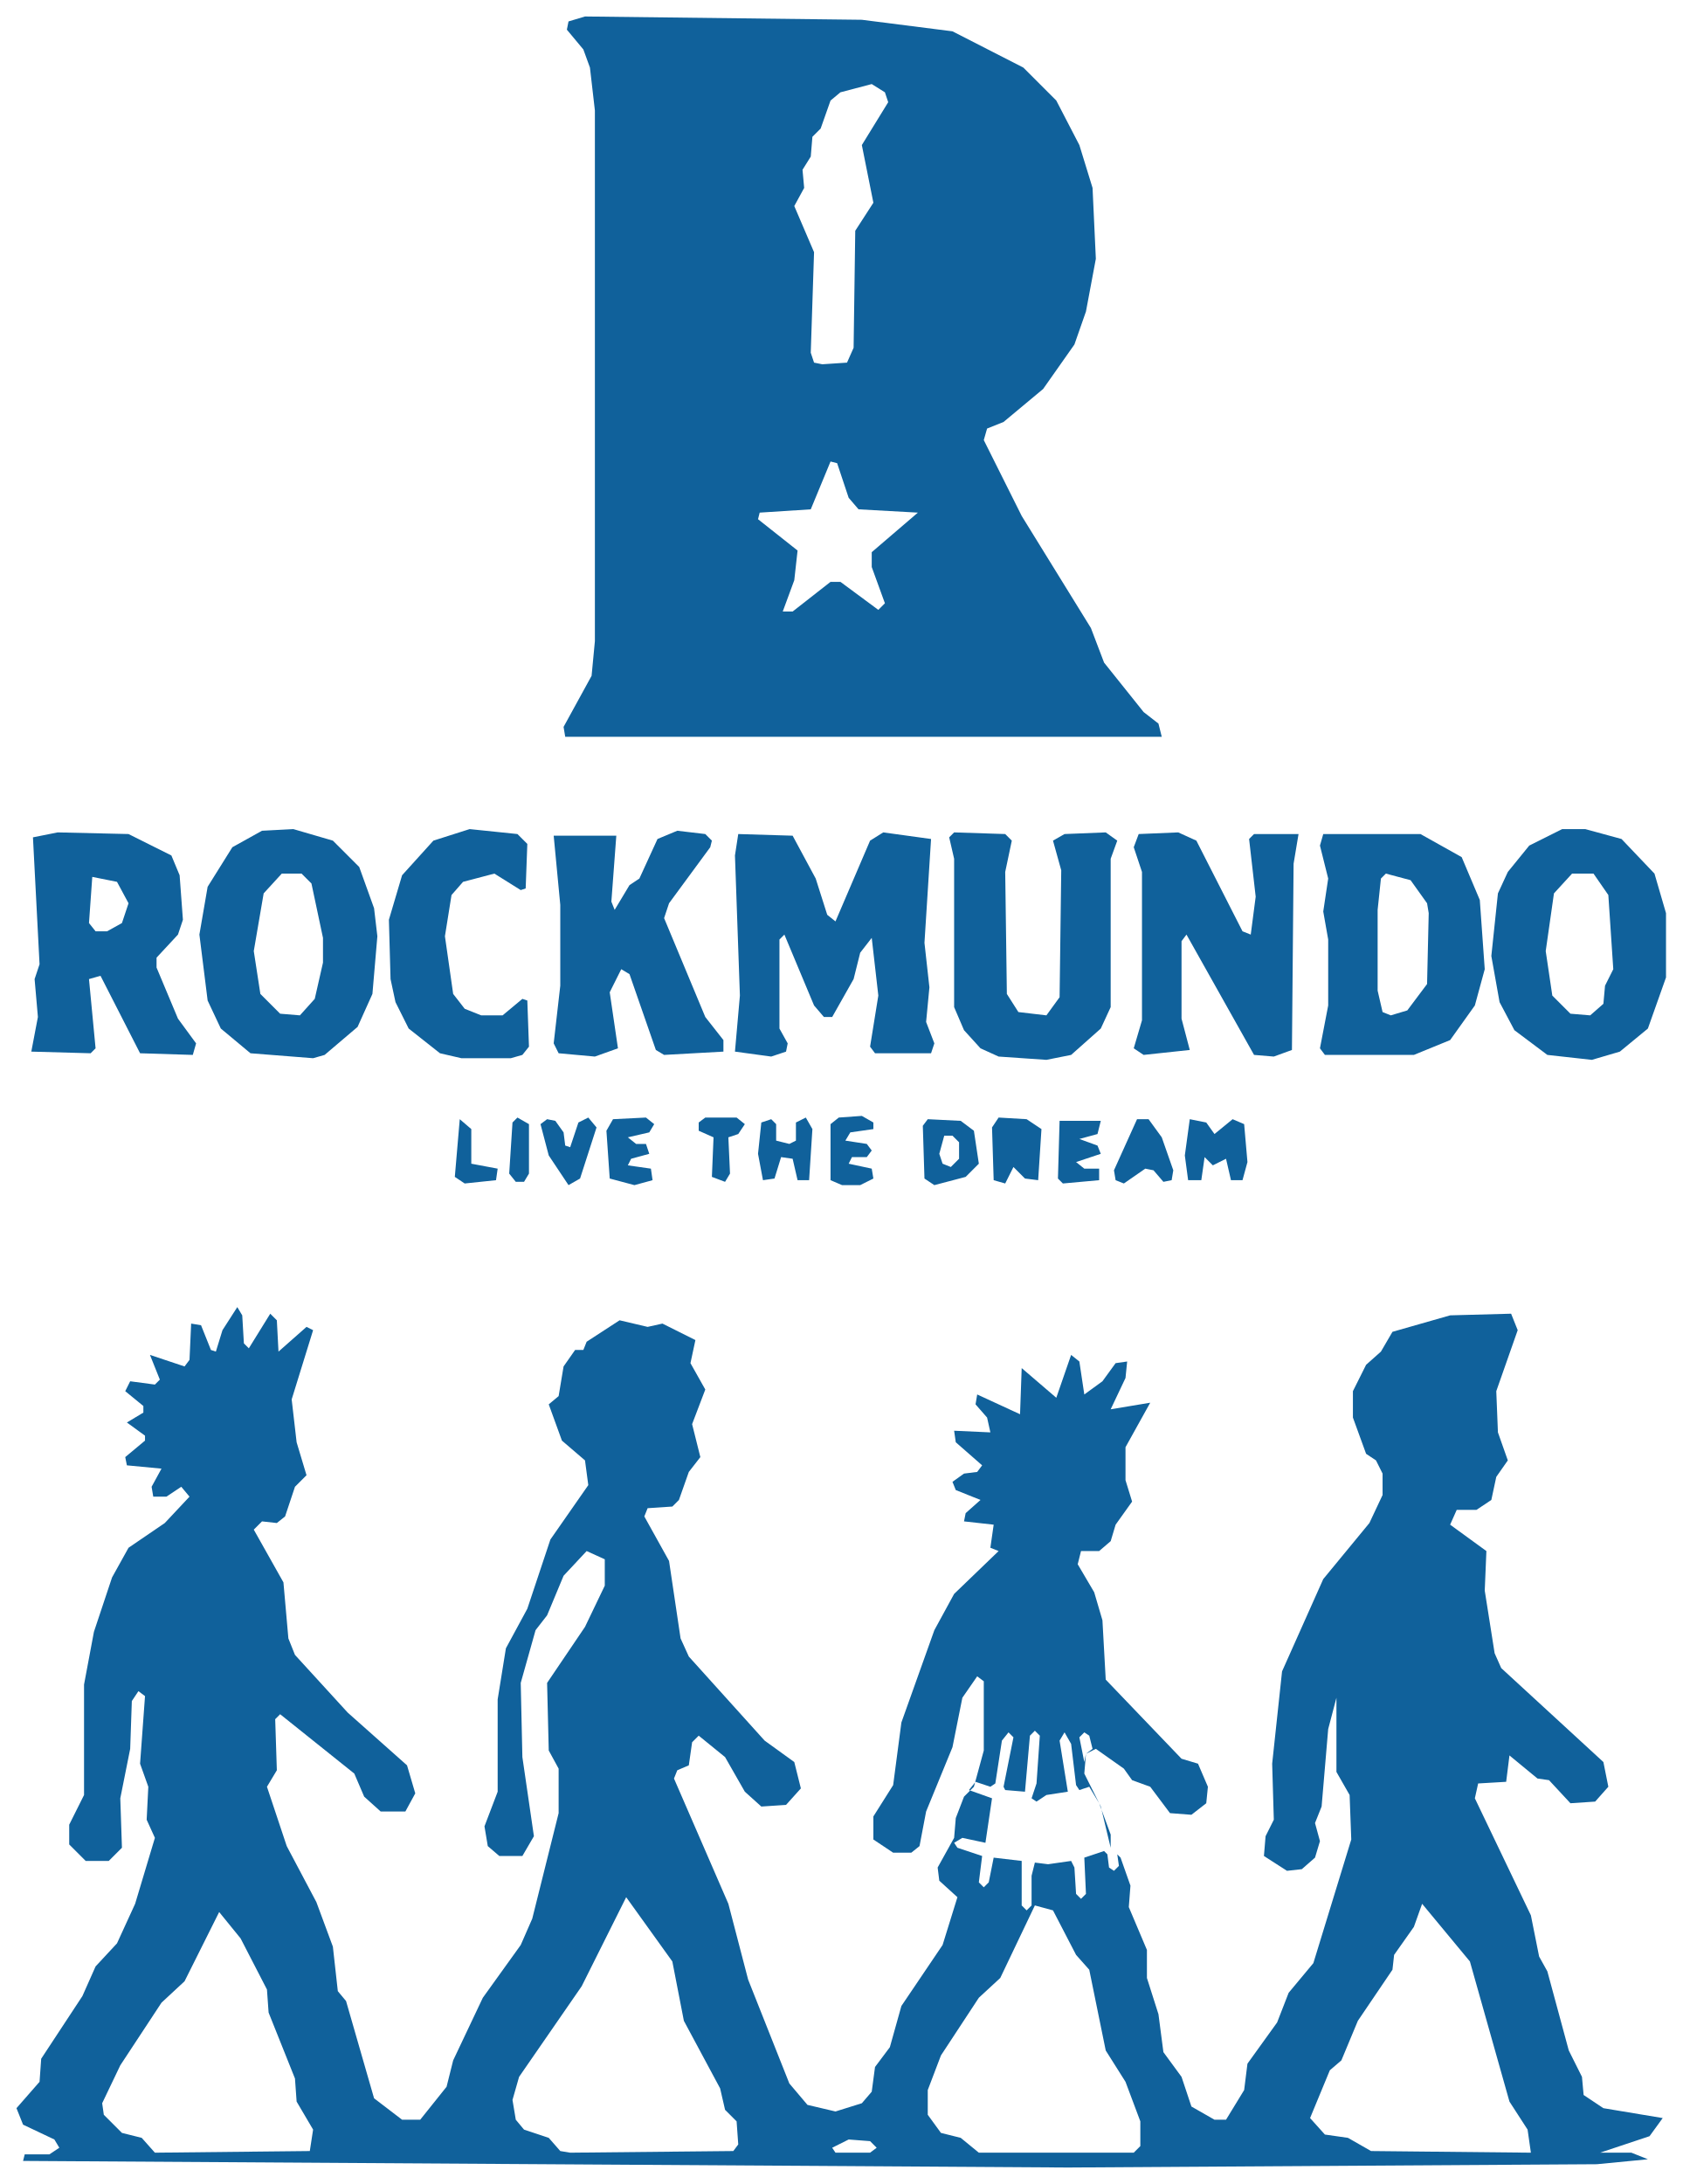
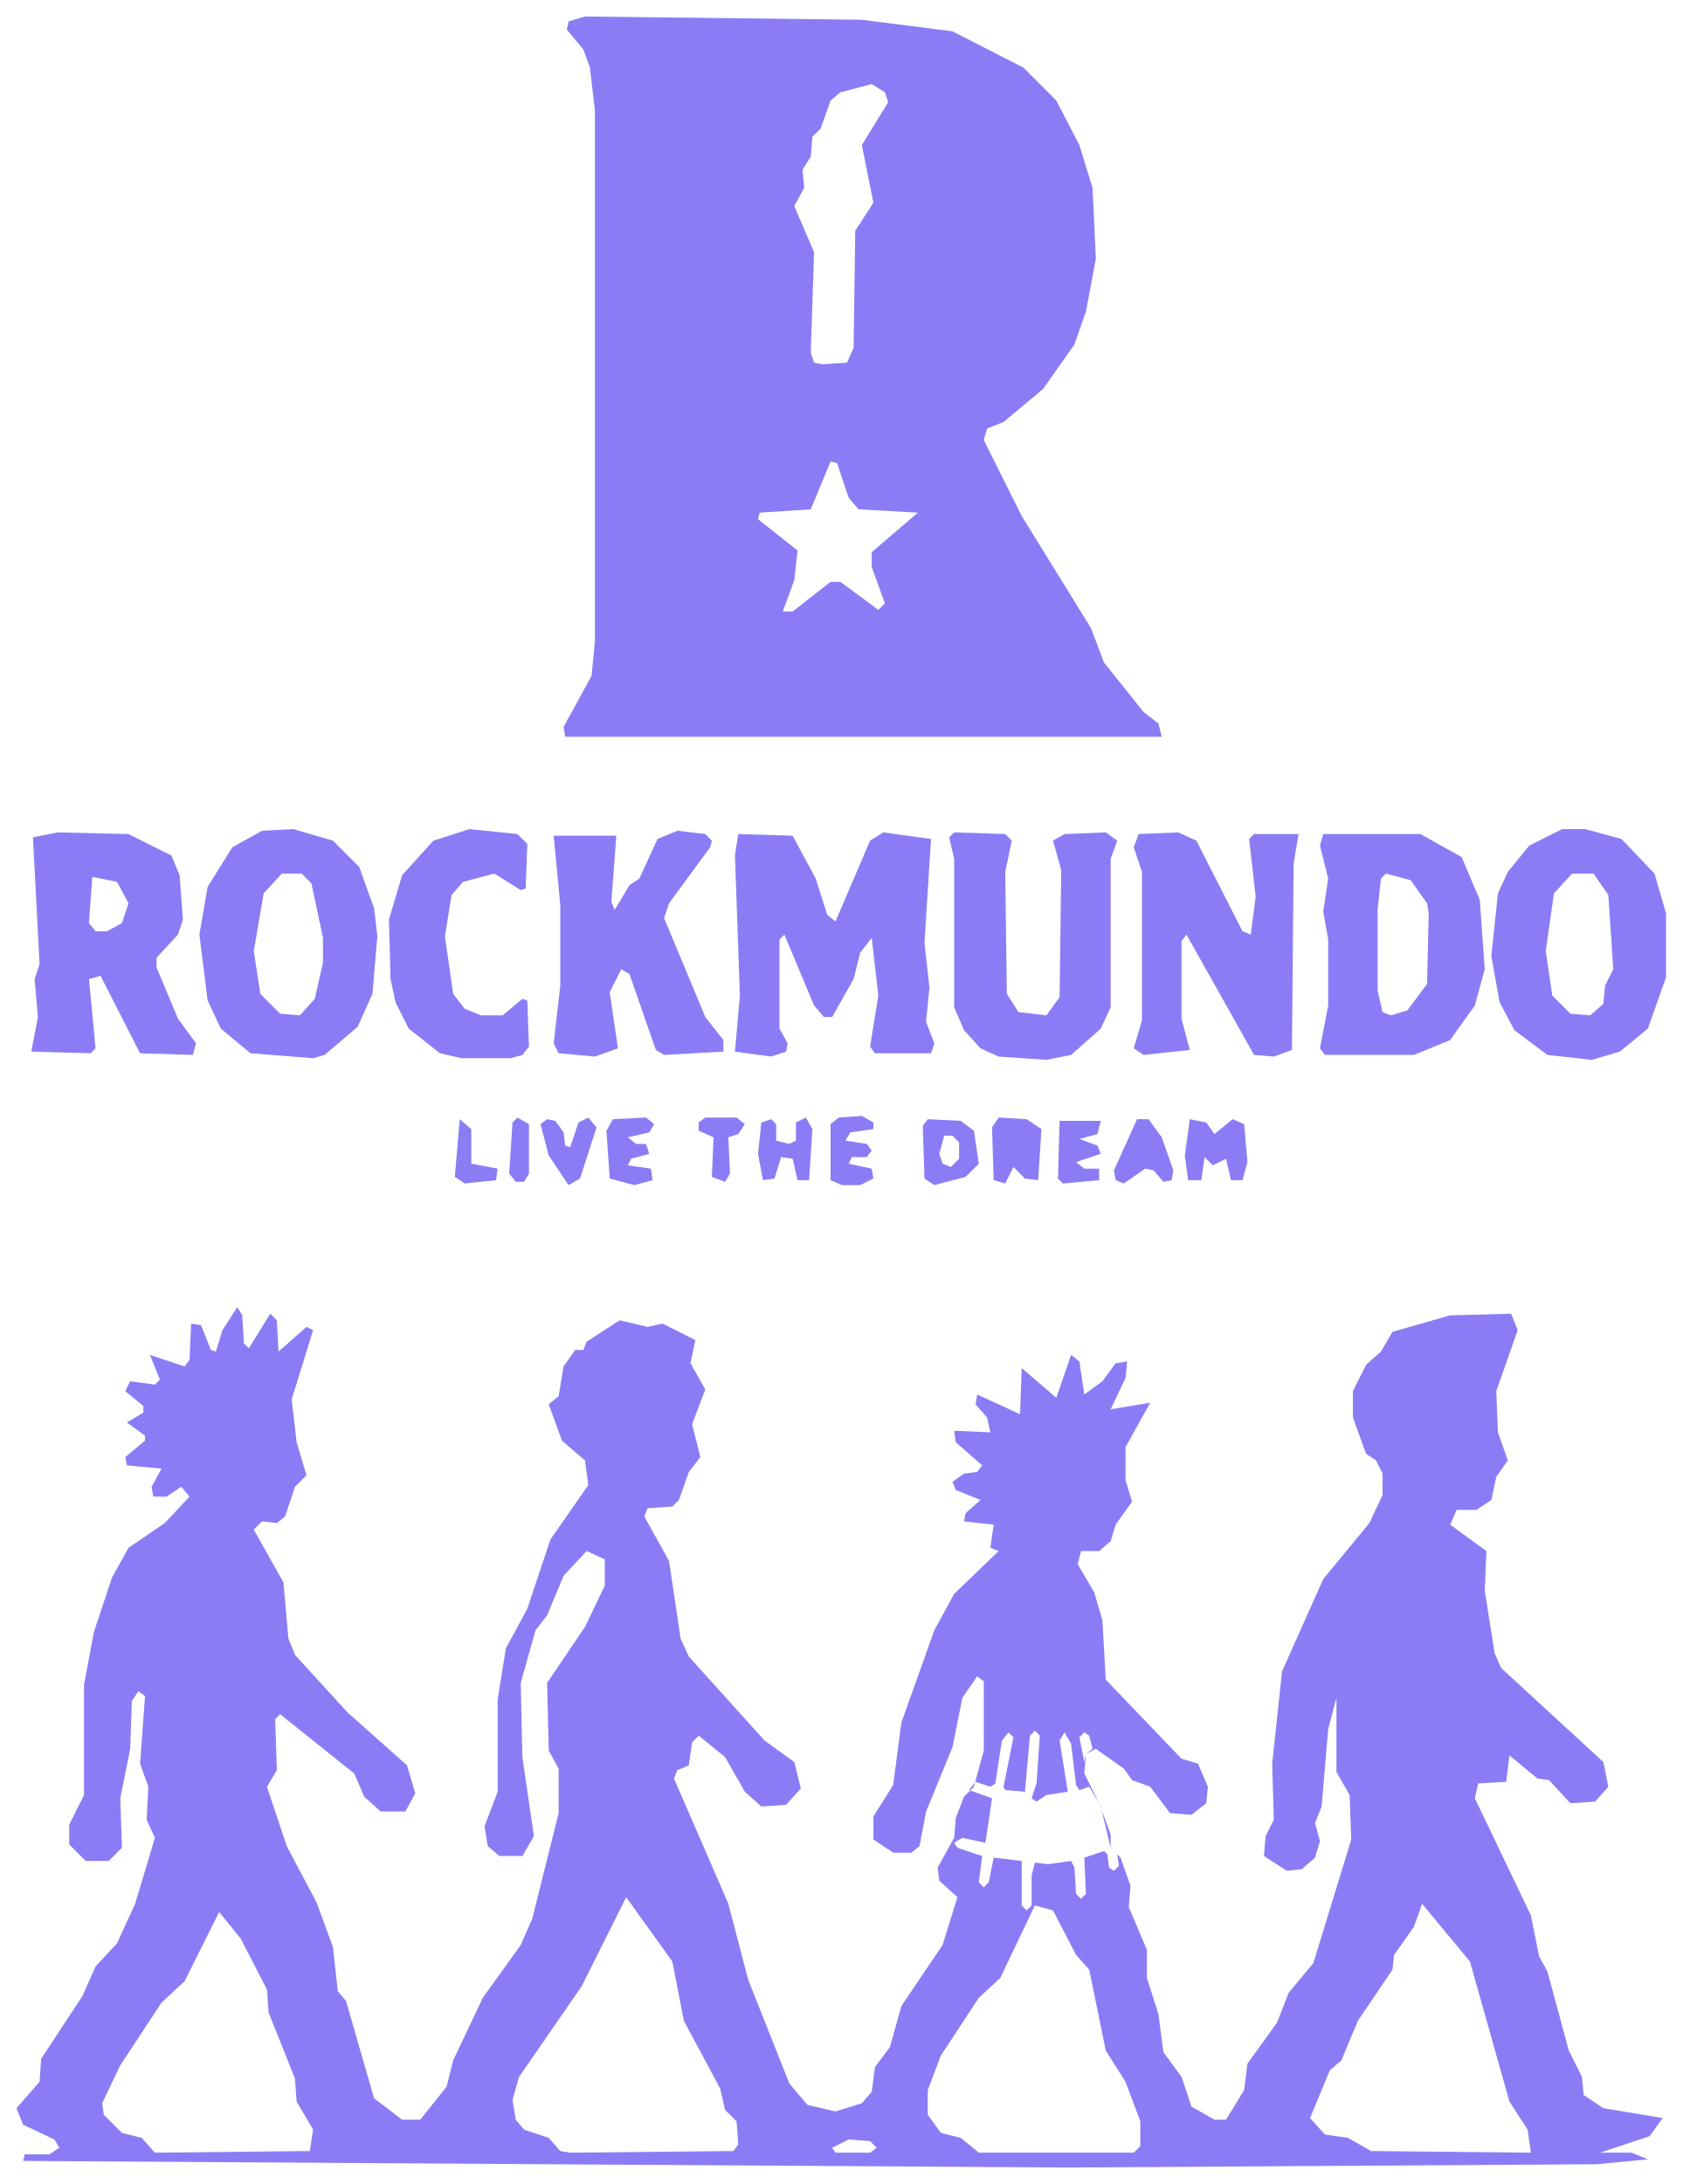
<svg xmlns="http://www.w3.org/2000/svg" viewBox="110 164 1021 1325" role="img" aria-label="RockMundo — Live the Dream">
-   <path fill="#10619b" fill-rule="evenodd" d="M186,1008 197,1017 197,1021 187,1027 198,1035 198,1038 186,1048 187,1053 208,1055 202,1066 203,1072 211,1072 220,1066 225,1072 210,1088 188,1103 178,1121 167,1154 161,1186 161,1253 152,1271 152,1283 162,1293 176,1293 184,1285 183,1255 189,1225 190,1196 194,1190 198,1193 195,1234 200,1248 199,1268 204,1279 192,1319 181,1343 168,1357 160,1375 135,1413 134,1427 120,1443 124,1453 143,1462 146,1467 140,1471 125,1471 124,1475 758,1479 1079,1477 1110,1474 1100,1470 1081,1470 1111,1460 1119,1449 1083,1443 1071,1435 1070,1424 1062,1408 1049,1360 1044,1351 1039,1326 1005,1255 1007,1246 1024,1245 1026,1229 1043,1243 1050,1244 1063,1258 1078,1257 1086,1248 1083,1233 1021,1176 1017,1167 1011,1129 1012,1105 990,1089 994,1080 1006,1080 1015,1074 1018,1060 1025,1050 1019,1033 1018,1008 1031,971 1027,961 990,962 955,972 948,984 939,992 931,1008 931,1024 939,1046 945,1050 949,1058 949,1071 941,1088 913,1122 888,1178 882,1234 883,1268 878,1278 877,1290 891,1299 900,1298 908,1291 911,1281 908,1270 912,1260 916,1213 921,1194 921,1239 929,1253 930,1280 907,1355 892,1373 885,1391 867,1416 865,1432 854,1450 847,1450 833,1442 827,1424 816,1409 813,1386 806,1364 806,1347 795,1321 796,1308 790,1291 784,1285 778,1260 768,1240 769,1228 775,1225 792,1237 797,1244 808,1248 820,1264 833,1265 842,1258 843,1248 837,1234 827,1231 781,1183 779,1147 774,1130 764,1113 766,1105 777,1105 784,1099 787,1089 797,1075 793,1062 793,1042 808,1015 784,1019 793,1000 794,990 787,991 779,1002 768,1010 765,990 760,986 751,1012 730,994 729,1022 703,1010 702,1016 709,1024 711,1033 689,1032 690,1039 706,1053 703,1057 695,1058 688,1063 690,1068 705,1074 696,1082 695,1087 713,1089 711,1103 716,1105 689,1131 677,1153 657,1209 652,1247 640,1266 640,1280 652,1288 663,1288 668,1284 672,1263 688,1224 694,1194 703,1181 707,1184 707,1226 701,1248 695,1254 690,1267 689,1279 679,1297 680,1305 691,1315 682,1344 657,1381 650,1406 641,1418 639,1433 633,1440 617,1445 600,1441 589,1428 564,1365 552,1319 519,1243 521,1238 528,1235 530,1221 534,1217 550,1230 562,1251 572,1260 587,1259 596,1249 592,1233 574,1220 528,1169 523,1158 516,1111 501,1084 503,1079 518,1078 522,1074 528,1057 535,1048 530,1028 538,1007 529,991 532,977 512,967 503,969 486,965 466,978 464,983 459,983 452,993 449,1011 443,1016 451,1038 465,1050 467,1065 444,1098 430,1140 417,1164 412,1195 412,1251 404,1272 406,1284 413,1290 427,1290 434,1278 427,1230 426,1185 435,1153 442,1144 452,1120 466,1105 477,1110 477,1126 465,1151 442,1185 443,1226 449,1237 449,1264 433,1328 426,1344 403,1376 385,1414 381,1430 365,1450 354,1450 337,1437 320,1378 315,1372 312,1345 302,1318 284,1284 272,1248 278,1238 277,1207 280,1204 325,1240 331,1254 341,1263 356,1263 362,1252 357,1235 321,1203 289,1168 285,1158 282,1124 264,1092 269,1087 278,1088 283,1084 289,1066 296,1059 290,1039 287,1013 300,971 296,969 279,984 278,965 274,961 261,982 258,979 257,962 254,957 245,971 241,984 238,983 232,968 226,967 225,989 222,993 201,986 207,1001 204,1004 189,1002Z M615,1467 625,1462 638,1463 642,1467 638,1470 617,1470Z M243,1324 256,1340 272,1371 273,1385 289,1425 290,1439 300,1456 298,1469 204,1470 196,1461 184,1458 173,1447 172,1440 183,1417 208,1379 222,1366Z M738,1320 749,1323 763,1350 771,1359 781,1408 793,1427 802,1451 802,1466 798,1470 704,1470 693,1461 681,1458 673,1447 673,1432 681,1411 704,1376 717,1364Z M973,1319 1002,1354 1026,1439 1037,1456 1039,1470 942,1469 928,1461 914,1459 905,1449 917,1420 924,1414 934,1390 955,1359 956,1350 968,1333Z M490,1315 518,1354 525,1390 547,1431 550,1444 557,1451 558,1465 555,1469 456,1470 450,1469 443,1461 428,1456 423,1450 421,1438 425,1424 463,1369Z M832,843 829,865 831,880 839,880 841,866 846,871 854,867 857,880 864,880 867,869 865,846 858,843 847,852 842,845Z M800,843 786,874 787,880 792,882 805,873 810,874 816,881 821,880 822,874 815,854 807,843Z M389,843 386,878 392,882 411,880 412,873 396,870 396,849Z M753,844 752,879 755,882 777,880 777,873 768,873 763,869 778,864 776,859 765,855 776,852 778,844Z M673,843 670,847 671,879 677,883 696,878 704,870 701,850 693,844Z M683,853 688,853 692,857 692,867 687,872 682,870 680,864Z M599,842 593,845 593,856 589,858 581,856 581,846 578,843 572,845 570,864 573,880 580,879 584,866 591,867 594,880 601,880 603,849Z M538,842 534,845 534,850 543,854 542,878 550,881 553,876 552,854 558,852 562,846 557,842Z M482,843 478,850 480,879 495,883 506,880 505,873 491,871 493,867 504,864 502,858 496,858 491,854 504,851 507,846 502,842Z M467,842 461,845 456,860 453,859 452,851 447,844 442,843 438,846 443,865 455,883 462,879 472,848Z M424,842 421,845 419,876 423,881 428,881 431,876 431,846Z M716,842 712,848 713,880 720,882 725,872 732,879 740,880 742,849 733,843Z M633,841 619,842 614,846 614,880 621,883 632,883 640,879 639,873 625,870 627,866 636,866 639,862 636,858 623,856 626,851 640,849 640,845Z M801,670 798,678 803,693 803,783 798,800 804,804 832,801 827,782 827,735 830,731 871,804 883,805 894,801 895,688 898,670 871,670 868,673 872,708 869,731 864,729 836,674 825,669Z M689,669 686,672 689,685 689,775 695,789 705,800 716,805 745,807 760,804 778,788 784,775 784,685 788,674 781,669 756,670 749,674 754,692 753,769 745,780 728,778 721,767 720,693 724,674 720,670Z M558,670 556,683 559,768 556,802 578,805 587,802 588,797 583,788 583,734 586,731 604,774 610,781 615,781 628,758 632,742 639,733 643,768 638,799 641,803 675,803 677,797 672,784 674,763 671,736 675,673 646,669 638,674 617,723 612,719 605,697 591,671Z M130,672 134,749 131,758 133,781 129,802 165,803 168,800 164,758 171,756 195,803 227,804 229,797 218,782 205,751 205,745 218,731 221,722 219,695 214,683 188,670 145,669Z M166,696 181,699 188,712 184,724 175,729 168,729 164,724Z M913,670 911,677 916,697 913,717 916,734 916,774 911,800 914,804 968,804 990,795 1005,774 1011,752 1008,710 997,684 972,670Z M951,694 966,698 976,712 977,718 976,761 964,777 954,780 949,778 946,765 946,716 948,697Z M538,670 521,668 509,673 498,697 492,701 483,716 481,711 484,671 446,671 450,713 450,762 446,797 449,803 471,805 485,800 480,766 487,752 492,755 508,801 513,804 549,802 549,795 538,781 513,721 516,712 541,678 542,674Z M1058,667 1038,677 1025,693 1019,706 1015,744 1020,772 1029,789 1049,804 1076,807 1093,802 1110,788 1121,757 1121,718 1114,694 1094,673 1072,667Z M1064,694 1077,694 1086,707 1089,752 1084,762 1083,773 1075,780 1063,779 1052,768 1048,741 1053,706Z M395,667 373,674 354,695 346,722 347,758 350,772 358,788 377,803 390,806 420,806 427,804 431,799 430,771 427,770 415,780 402,780 392,776 385,767 380,732 384,707 391,699 410,694 426,704 429,703 430,676 424,670Z M269,668 251,678 236,702 231,731 236,771 244,788 262,803 300,806 307,804 327,787 336,767 339,732 337,715 328,690 312,674 288,667Z M281,694 293,694 299,700 306,733 306,748 301,770 292,780 280,779 268,767 264,741 270,706Z M455,177 454,182 464,194 468,205 471,231 471,553 469,574 452,605 453,611 815,611 813,603 804,596 780,566 772,545 730,477 707,431 709,424 719,420 743,400 762,373 769,353 775,321 773,278 765,252 751,225 731,205 688,183 633,176 465,174Z M667,475 639,499 639,508 647,530 643,534 620,517 614,517 591,535 585,535 592,516 594,498 570,479 571,475 602,473 614,444 618,445 625,466 631,473Z M639,215 647,220 649,226 633,252 640,287 629,304 628,375 624,384 609,385 604,384 602,378 604,317 592,289 598,278 597,267 602,259 603,247 608,242 614,225 620,220Z M768,1215 765,1218 768,1233 769,1228 773,1225 771,1217Z M756,1215 753,1220 758,1251 745,1253 739,1257 736,1255 739,1246 741,1217 738,1214 735,1217 732,1251 720,1250 719,1248 725,1218 722,1215 718,1220 714,1246 711,1248 702,1245 698,1250 712,1255 708,1282 694,1279 689,1282 691,1285 706,1290 704,1306 707,1309 710,1306 713,1291 730,1293 730,1320 733,1323 736,1320 736,1302 738,1294 746,1295 760,1293 762,1297 763,1313 766,1316 769,1313 768,1291 780,1287 782,1289 783,1297 786,1299 789,1296 788,1289 784,1285 784,1277 777,1258 771,1248 765,1250 763,1247 760,1222Z" />
+   <path fill="#8B7CF6" fill-rule="evenodd" d="M186,1008 197,1017 197,1021 187,1027 198,1035 198,1038 186,1048 187,1053 208,1055 202,1066 203,1072 211,1072 220,1066 225,1072 210,1088 188,1103 178,1121 167,1154 161,1186 161,1253 152,1271 152,1283 162,1293 176,1293 184,1285 183,1255 189,1225 190,1196 194,1190 198,1193 195,1234 200,1248 199,1268 204,1279 192,1319 181,1343 168,1357 160,1375 135,1413 134,1427 120,1443 124,1453 143,1462 146,1467 140,1471 125,1471 124,1475 758,1479 1079,1477 1110,1474 1100,1470 1081,1470 1111,1460 1119,1449 1083,1443 1071,1435 1070,1424 1062,1408 1049,1360 1044,1351 1039,1326 1005,1255 1007,1246 1024,1245 1026,1229 1043,1243 1050,1244 1063,1258 1078,1257 1086,1248 1083,1233 1021,1176 1017,1167 1011,1129 1012,1105 990,1089 994,1080 1006,1080 1015,1074 1018,1060 1025,1050 1019,1033 1018,1008 1031,971 1027,961 990,962 955,972 948,984 939,992 931,1008 931,1024 939,1046 945,1050 949,1058 949,1071 941,1088 913,1122 888,1178 882,1234 883,1268 878,1278 877,1290 891,1299 900,1298 908,1291 911,1281 908,1270 912,1260 916,1213 921,1194 921,1239 929,1253 930,1280 907,1355 892,1373 885,1391 867,1416 865,1432 854,1450 847,1450 833,1442 827,1424 816,1409 813,1386 806,1364 806,1347 795,1321 796,1308 790,1291 784,1285 778,1260 768,1240 769,1228 775,1225 792,1237 797,1244 808,1248 820,1264 833,1265 842,1258 843,1248 837,1234 827,1231 781,1183 779,1147 774,1130 764,1113 766,1105 777,1105 784,1099 787,1089 797,1075 793,1062 793,1042 808,1015 784,1019 793,1000 794,990 787,991 779,1002 768,1010 765,990 760,986 751,1012 730,994 729,1022 703,1010 702,1016 709,1024 711,1033 689,1032 690,1039 706,1053 703,1057 695,1058 688,1063 690,1068 705,1074 696,1082 695,1087 713,1089 711,1103 716,1105 689,1131 677,1153 657,1209 652,1247 640,1266 640,1280 652,1288 663,1288 668,1284 672,1263 688,1224 694,1194 703,1181 707,1184 707,1226 701,1248 695,1254 690,1267 689,1279 679,1297 680,1305 691,1315 682,1344 657,1381 650,1406 641,1418 639,1433 633,1440 617,1445 600,1441 589,1428 564,1365 552,1319 519,1243 521,1238 528,1235 530,1221 534,1217 550,1230 562,1251 572,1260 587,1259 596,1249 592,1233 574,1220 528,1169 523,1158 516,1111 501,1084 503,1079 518,1078 522,1074 528,1057 535,1048 530,1028 538,1007 529,991 532,977 512,967 503,969 486,965 466,978 464,983 459,983 452,993 449,1011 443,1016 451,1038 465,1050 467,1065 444,1098 430,1140 417,1164 412,1195 412,1251 404,1272 406,1284 413,1290 427,1290 434,1278 427,1230 426,1185 435,1153 442,1144 452,1120 466,1105 477,1110 477,1126 465,1151 442,1185 443,1226 449,1237 449,1264 433,1328 426,1344 403,1376 385,1414 381,1430 365,1450 354,1450 337,1437 320,1378 315,1372 312,1345 302,1318 284,1284 272,1248 278,1238 277,1207 280,1204 325,1240 331,1254 341,1263 356,1263 362,1252 357,1235 321,1203 289,1168 285,1158 282,1124 264,1092 269,1087 278,1088 283,1084 289,1066 296,1059 290,1039 287,1013 300,971 296,969 279,984 278,965 274,961 261,982 258,979 257,962 254,957 245,971 241,984 238,983 232,968 226,967 225,989 222,993 201,986 207,1001 204,1004 189,1002Z M615,1467 625,1462 638,1463 642,1467 638,1470 617,1470Z M243,1324 256,1340 272,1371 273,1385 289,1425 290,1439 300,1456 298,1469 204,1470 196,1461 184,1458 173,1447 172,1440 183,1417 208,1379 222,1366Z M738,1320 749,1323 763,1350 771,1359 781,1408 793,1427 802,1451 802,1466 798,1470 704,1470 693,1461 681,1458 673,1447 673,1432 681,1411 704,1376 717,1364Z M973,1319 1002,1354 1026,1439 1037,1456 1039,1470 942,1469 928,1461 914,1459 905,1449 917,1420 924,1414 934,1390 955,1359 956,1350 968,1333Z M490,1315 518,1354 525,1390 547,1431 550,1444 557,1451 558,1465 555,1469 456,1470 450,1469 443,1461 428,1456 423,1450 421,1438 425,1424 463,1369Z M832,843 829,865 831,880 839,880 841,866 846,871 854,867 857,880 864,880 867,869 865,846 858,843 847,852 842,845Z M800,843 786,874 787,880 792,882 805,873 810,874 816,881 821,880 822,874 815,854 807,843Z M389,843 386,878 392,882 411,880 412,873 396,870 396,849Z M753,844 752,879 755,882 777,880 777,873 768,873 763,869 778,864 776,859 765,855 776,852 778,844Z M673,843 670,847 671,879 677,883 696,878 704,870 701,850 693,844Z M683,853 688,853 692,857 692,867 687,872 682,870 680,864Z M599,842 593,845 593,856 589,858 581,856 581,846 578,843 572,845 570,864 573,880 580,879 584,866 591,867 594,880 601,880 603,849Z M538,842 534,845 534,850 543,854 542,878 550,881 553,876 552,854 558,852 562,846 557,842Z M482,843 478,850 480,879 495,883 506,880 505,873 491,871 493,867 504,864 502,858 496,858 491,854 504,851 507,846 502,842Z M467,842 461,845 456,860 453,859 452,851 447,844 442,843 438,846 443,865 455,883 462,879 472,848Z M424,842 421,845 419,876 423,881 428,881 431,876 431,846Z M716,842 712,848 713,880 720,882 725,872 732,879 740,880 742,849 733,843Z M633,841 619,842 614,846 614,880 621,883 632,883 640,879 639,873 625,870 627,866 636,866 639,862 636,858 623,856 626,851 640,849 640,845Z M801,670 798,678 803,693 803,783 798,800 804,804 832,801 827,782 827,735 830,731 871,804 883,805 894,801 895,688 898,670 871,670 868,673 872,708 869,731 864,729 836,674 825,669Z M689,669 686,672 689,685 689,775 695,789 705,800 716,805 745,807 760,804 778,788 784,775 784,685 788,674 781,669 756,670 749,674 754,692 753,769 745,780 728,778 721,767 720,693 724,674 720,670Z M558,670 556,683 559,768 556,802 578,805 587,802 588,797 583,788 583,734 586,731 604,774 610,781 615,781 628,758 632,742 639,733 643,768 638,799 641,803 675,803 677,797 672,784 674,763 671,736 675,673 646,669 638,674 617,723 612,719 605,697 591,671Z M130,672 134,749 131,758 133,781 129,802 165,803 168,800 164,758 171,756 195,803 227,804 229,797 218,782 205,751 205,745 218,731 221,722 219,695 214,683 188,670 145,669Z M166,696 181,699 188,712 184,724 175,729 168,729 164,724Z M913,670 911,677 916,697 913,717 916,734 916,774 911,800 914,804 968,804 990,795 1005,774 1011,752 1008,710 997,684 972,670Z M951,694 966,698 976,712 977,718 976,761 964,777 954,780 949,778 946,765 946,716 948,697Z M538,670 521,668 509,673 498,697 492,701 483,716 481,711 484,671 446,671 450,713 450,762 446,797 449,803 471,805 485,800 480,766 487,752 492,755 508,801 513,804 549,802 549,795 538,781 513,721 516,712 541,678 542,674Z M1058,667 1038,677 1025,693 1019,706 1015,744 1020,772 1029,789 1049,804 1076,807 1093,802 1110,788 1121,757 1121,718 1114,694 1094,673 1072,667Z M1064,694 1077,694 1086,707 1089,752 1084,762 1083,773 1075,780 1063,779 1052,768 1048,741 1053,706Z M395,667 373,674 354,695 346,722 347,758 350,772 358,788 377,803 390,806 420,806 427,804 431,799 430,771 427,770 415,780 402,780 392,776 385,767 380,732 384,707 391,699 410,694 426,704 429,703 430,676 424,670Z M269,668 251,678 236,702 231,731 236,771 244,788 262,803 300,806 307,804 327,787 336,767 339,732 337,715 328,690 312,674 288,667Z M281,694 293,694 299,700 306,733 306,748 301,770 292,780 280,779 268,767 264,741 270,706Z M455,177 454,182 464,194 468,205 471,231 471,553 469,574 452,605 453,611 815,611 813,603 804,596 780,566 772,545 730,477 707,431 709,424 719,420 743,400 762,373 769,353 775,321 773,278 765,252 751,225 731,205 688,183 633,176 465,174Z M667,475 639,499 639,508 647,530 643,534 620,517 614,517 591,535 585,535 592,516 594,498 570,479 571,475 602,473 614,444 618,445 625,466 631,473Z M639,215 647,220 649,226 633,252 640,287 629,304 628,375 624,384 609,385 604,384 602,378 604,317 592,289 598,278 597,267 602,259 603,247 608,242 614,225 620,220Z M768,1215 765,1218 768,1233 769,1228 773,1225 771,1217Z M756,1215 753,1220 758,1251 745,1253 739,1257 736,1255 739,1246 741,1217 738,1214 735,1217 732,1251 720,1250 719,1248 725,1218 722,1215 718,1220 714,1246 711,1248 702,1245 698,1250 712,1255 708,1282 694,1279 689,1282 691,1285 706,1290 704,1306 707,1309 710,1306 713,1291 730,1293 730,1320 733,1323 736,1320 736,1302 738,1294 746,1295 760,1293 762,1297 763,1313 766,1316 769,1313 768,1291 780,1287 782,1289 783,1297 786,1299 789,1296 788,1289 784,1285 784,1277 777,1258 771,1248 765,1250 763,1247 760,1222Z" />
</svg>
